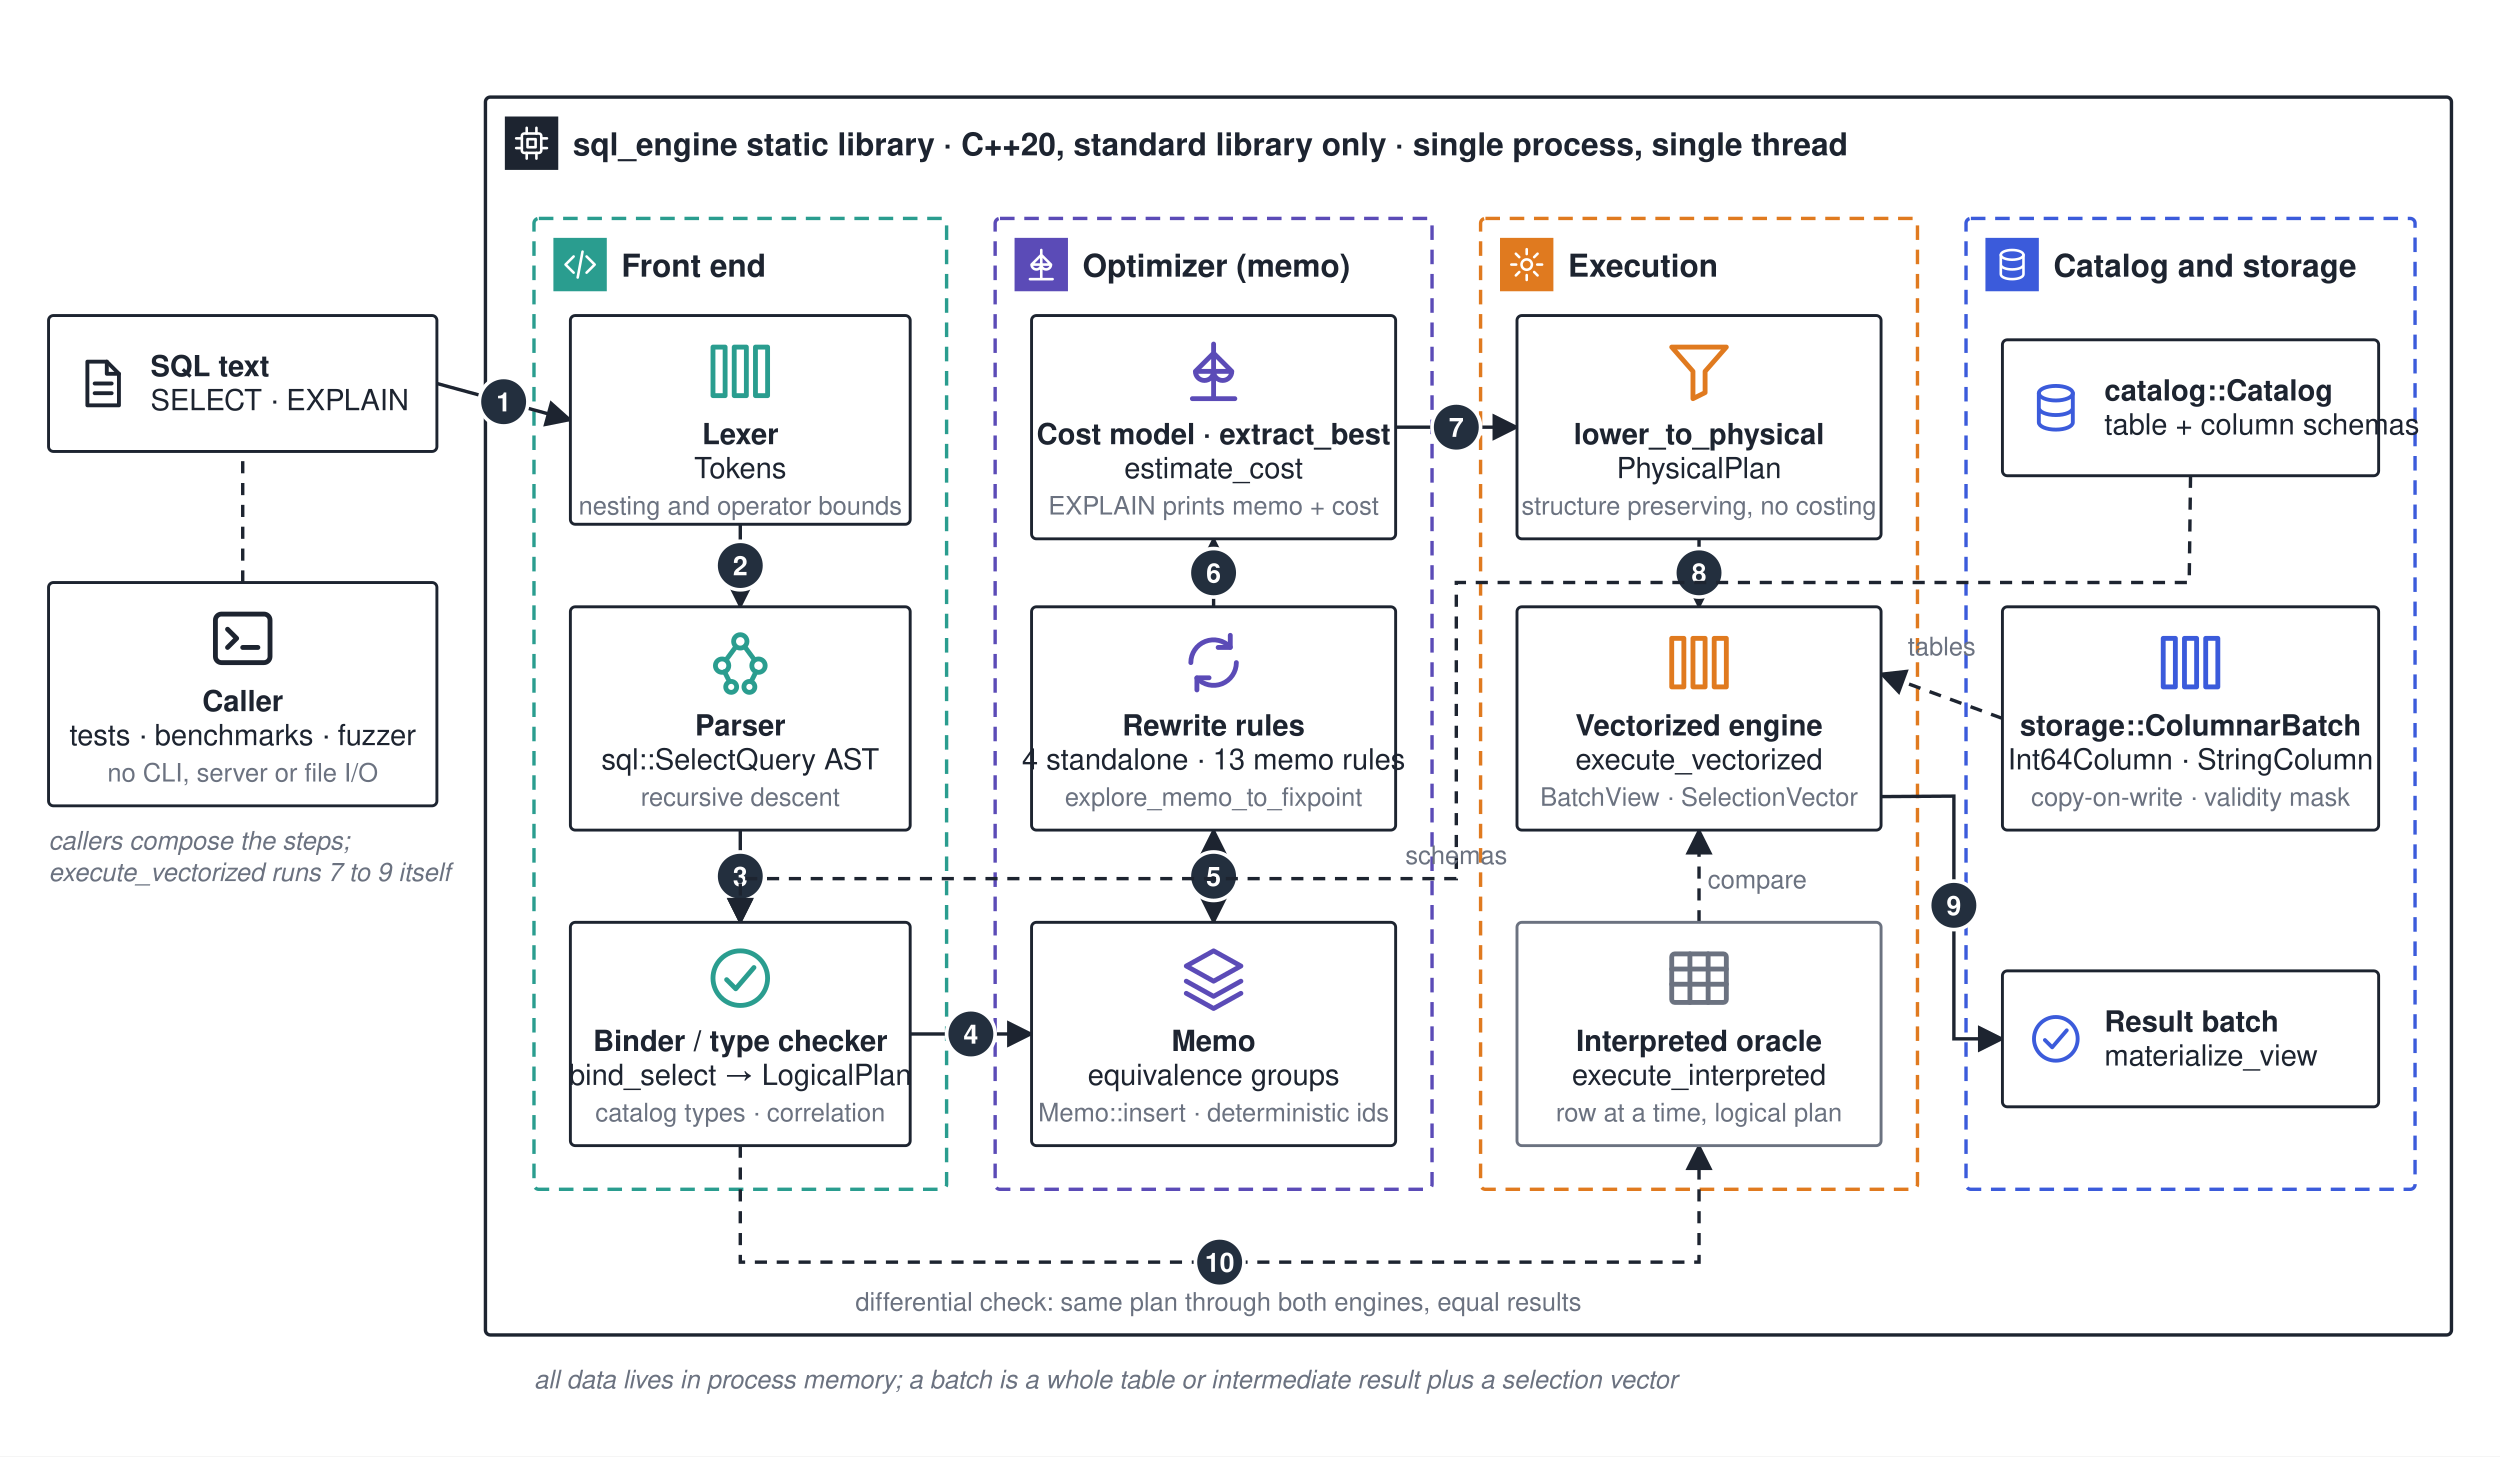
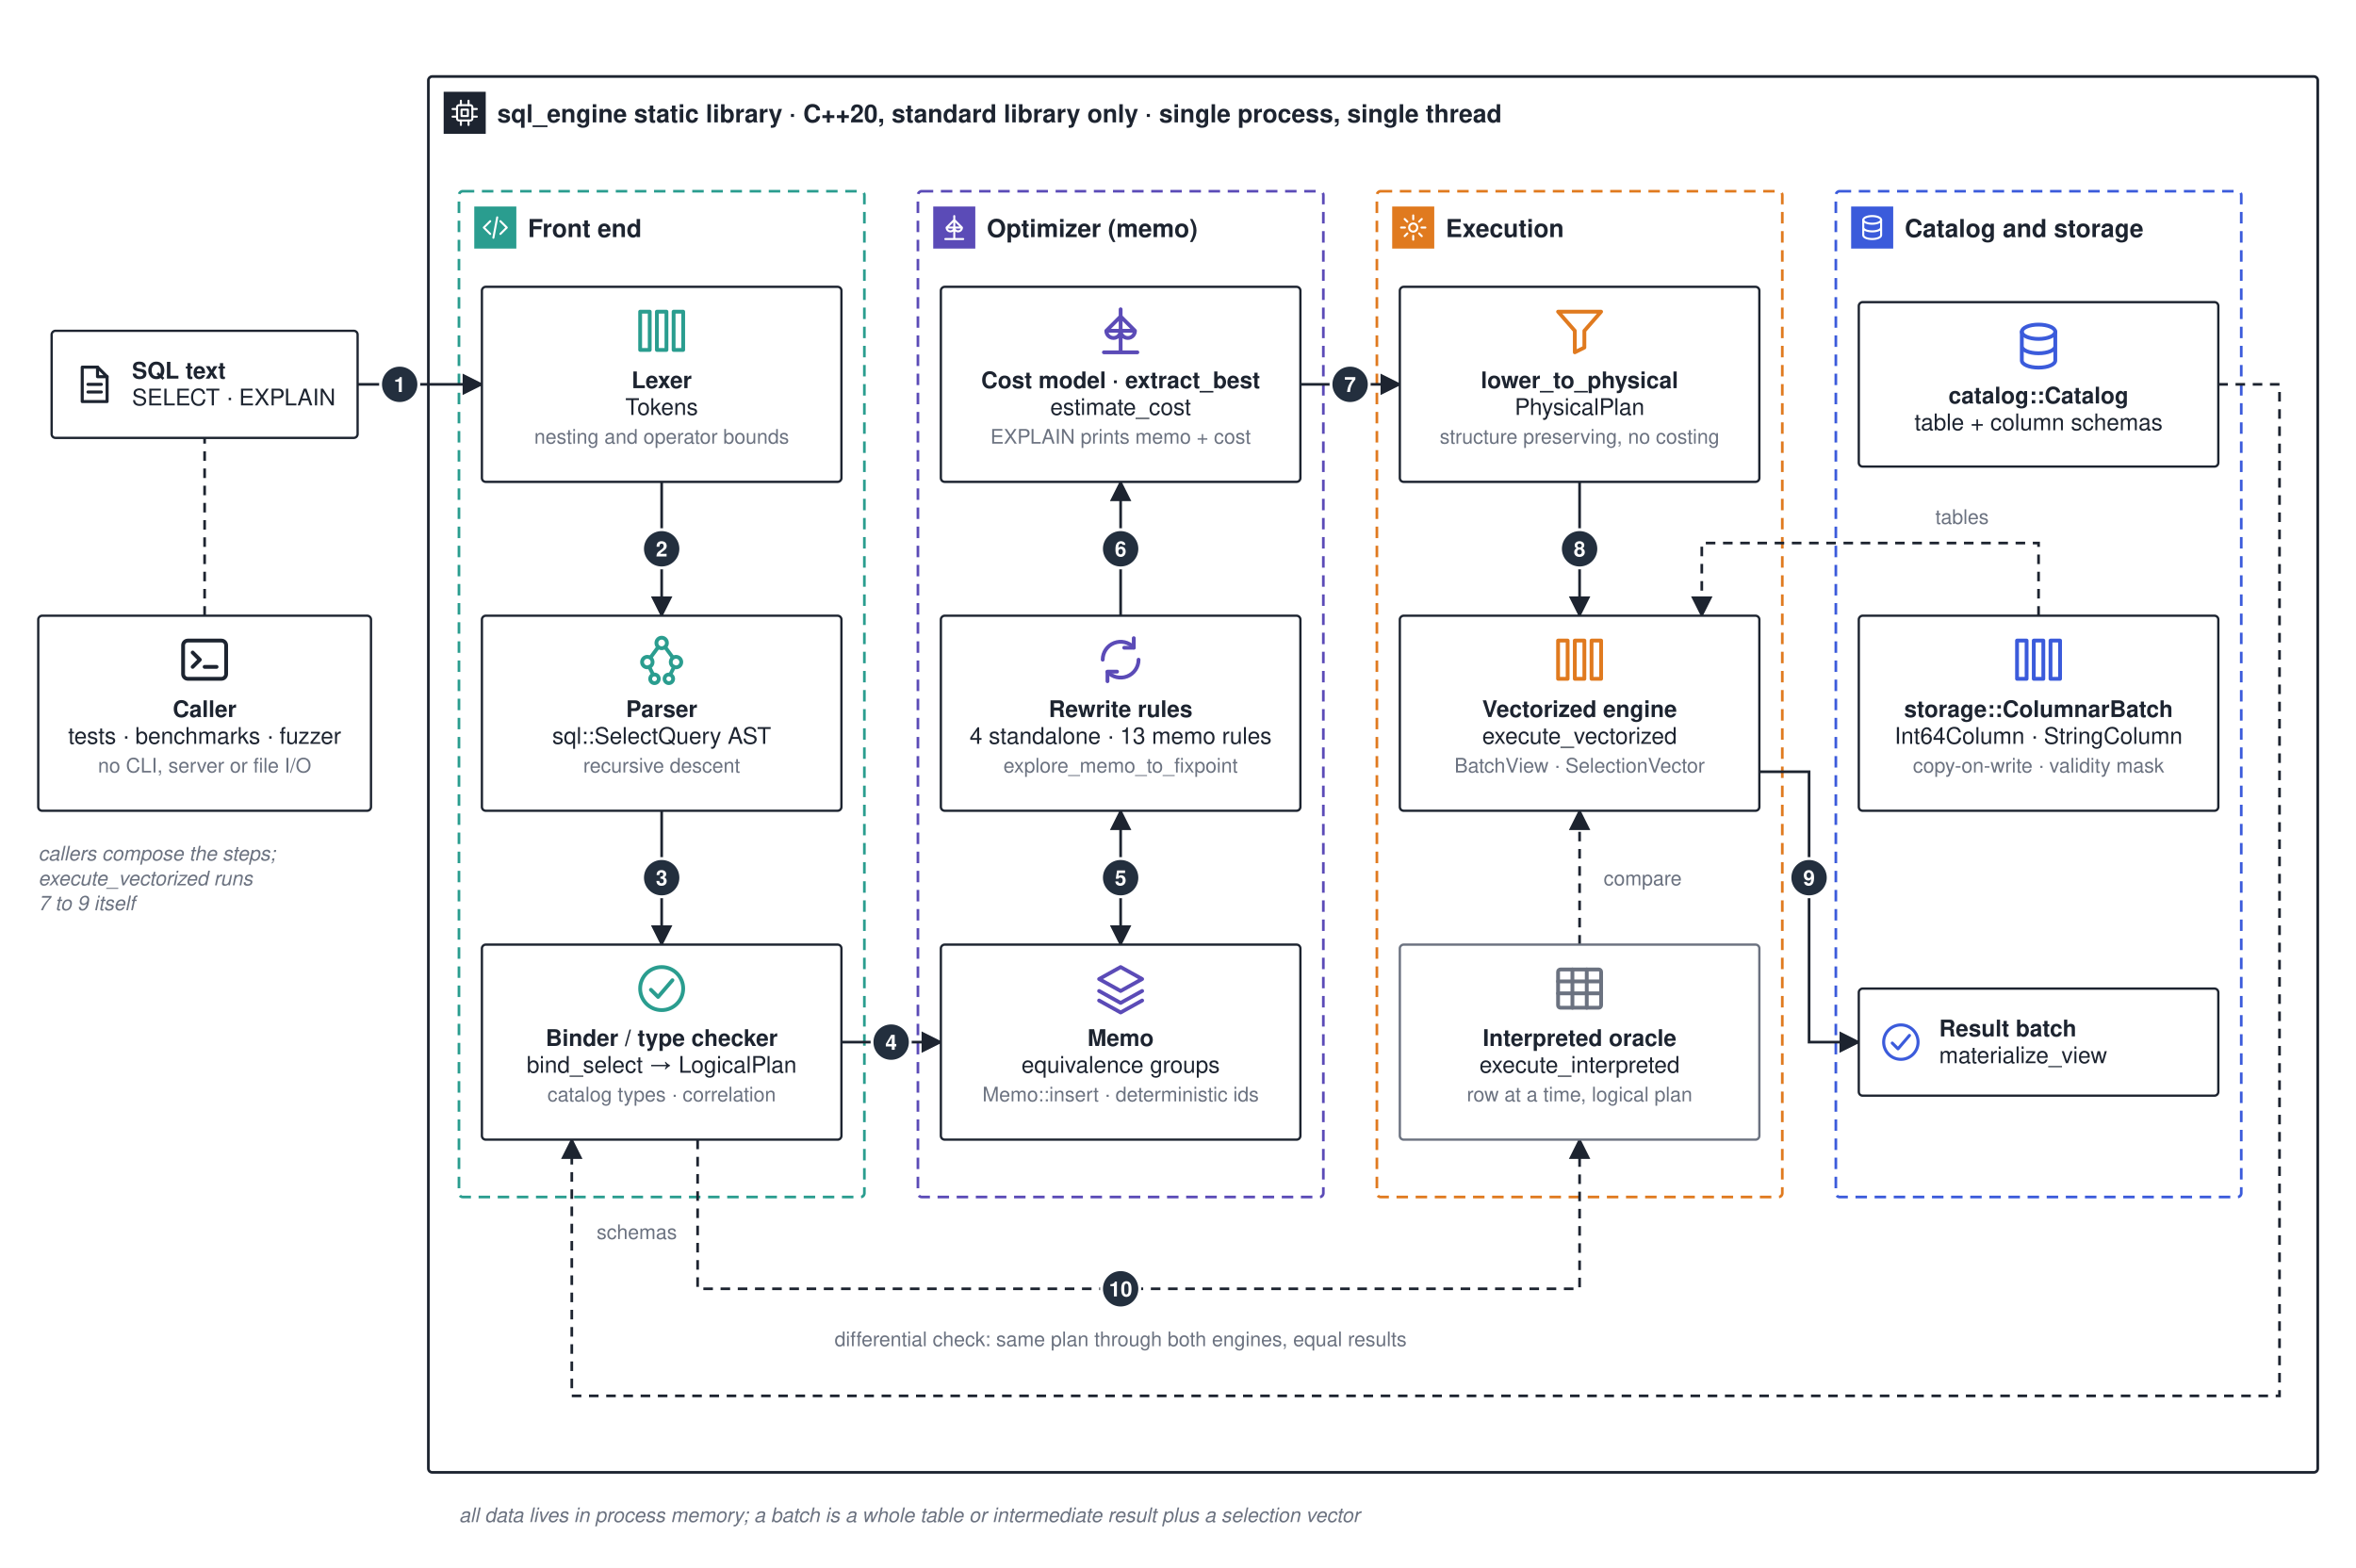
- <svg xmlns="http://www.w3.org/2000/svg" width="1030" height="600" viewBox="0 0 1030 600" font-family="Helvetica Neue, Helvetica, Arial, sans-serif" font-size="12" fill="#1d2430">
+ <svg xmlns="http://www.w3.org/2000/svg" width="1232" height="820" viewBox="0 0 1232 820" font-family="Helvetica Neue, Helvetica, Arial, Liberation Sans, sans-serif" font-size="12" fill="#1d2430">
  <defs>
    <marker id="arr" viewBox="0 0 10 10" refX="9" refY="5" markerWidth="8" markerHeight="8" orient="auto-start-reverse">
      <path d="M0 0L10 5L0 10z" fill="#1d2430" />
    </marker>
  </defs>
-   <rect width="1030" height="600" fill="#ffffff" />
-   <rect x="200" y="40" width="810" height="510" rx="2" fill="none" stroke="#1d2430" stroke-width="1.4" />
-   <rect x="208" y="48" width="22" height="22" fill="#1d2430" />
-   <g transform="translate(211.0,51.0) scale(0.667)" fill="none" stroke="#ffffff" stroke-width="1.6" stroke-linecap="round" stroke-linejoin="round">
+   <rect width="1232" height="820" fill="#ffffff" />
+   <rect data-kind="region" data-id="lib" x="224" y="40" width="988" height="730" rx="2" fill="none" stroke="#1d2430" stroke-width="1.4" />
+   <rect data-kind="region-icon" data-of="lib" x="232" y="48" width="22" height="22" fill="#1d2430" />
+   <g data-kind="region-icon-art" data-of="lib" transform="translate(235.0,51.0) scale(0.667)" fill="none" stroke="#ffffff" stroke-width="1.6" stroke-linecap="round" stroke-linejoin="round">
    <rect x="6" y="6" width="12" height="12" rx="1.5" />
    <rect x="9.5" y="9.5" width="5" height="5" />
    <path d="M9 2.5v3.5M15 2.5v3.5M9 18v3.5M15 18v3.5M2.5 9h3.5M2.5 15h3.5M18 9h3.5M18 15h3.5" />
  </g>
-   <text x="236" y="64" font-size="13" font-weight="600" fill="#1d2430">sql_engine static library · C++20, standard library only · single process, single thread</text>
-   <rect x="220" y="90" width="170" height="400" rx="2" fill="none" stroke="#2a9d8f" stroke-width="1.4" stroke-dasharray="6 4" />
-   <rect x="228" y="98" width="22" height="22" fill="#2a9d8f" />
-   <g transform="translate(231.0,101.0) scale(0.667)" fill="none" stroke="#ffffff" stroke-width="1.6" stroke-linecap="round" stroke-linejoin="round">
+   <text data-kind="region-label" data-of="lib" x="260" y="64" font-size="13" font-weight="600" fill="#1d2430">sql_engine static library · C++20, standard library only · single process, single thread</text>
+   <rect data-kind="region" data-id="front" x="240" y="100" width="212" height="526" rx="2" fill="none" stroke="#2a9d8f" stroke-width="1.4" stroke-dasharray="6 4" />
+   <rect data-kind="region-icon" data-of="front" x="248" y="108" width="22" height="22" fill="#2a9d8f" />
+   <g data-kind="region-icon-art" data-of="front" transform="translate(251.0,111.0) scale(0.667)" fill="none" stroke="#ffffff" stroke-width="1.6" stroke-linecap="round" stroke-linejoin="round">
    <path d="M8 7l-5 5 5 5M16 7l5 5-5 5M13.5 4l-3 16" />
  </g>
-   <text x="256" y="114" font-size="13" font-weight="600" fill="#1d2430">Front end</text>
-   <rect x="410" y="90" width="180" height="400" rx="2" fill="none" stroke="#5b4bb7" stroke-width="1.4" stroke-dasharray="6 4" />
-   <rect x="418" y="98" width="22" height="22" fill="#5b4bb7" />
-   <g transform="translate(421.0,101.0) scale(0.667)" fill="none" stroke="#ffffff" stroke-width="1.6" stroke-linecap="round" stroke-linejoin="round">
+   <text data-kind="region-label" data-of="front" x="276" y="124" font-size="13" font-weight="600" fill="#1d2430">Front end</text>
+   <rect data-kind="region" data-id="opt" x="480" y="100" width="212" height="526" rx="2" fill="none" stroke="#5b4bb7" stroke-width="1.4" stroke-dasharray="6 4" />
+   <rect data-kind="region-icon" data-of="opt" x="488" y="108" width="22" height="22" fill="#5b4bb7" />
+   <g data-kind="region-icon-art" data-of="opt" transform="translate(491.0,111.0) scale(0.667)" fill="none" stroke="#ffffff" stroke-width="1.6" stroke-linecap="round" stroke-linejoin="round">
    <path d="M12 3v18M5 21h14M12 6l-6 6h12zM6 12a3 3 0 0 0 6 0M12 12a3 3 0 0 0 6 0" />
  </g>
-   <text x="446" y="114" font-size="13" font-weight="600" fill="#1d2430">Optimizer (memo)</text>
-   <rect x="610" y="90" width="180" height="400" rx="2" fill="none" stroke="#e07a1f" stroke-width="1.4" stroke-dasharray="6 4" />
-   <rect x="618" y="98" width="22" height="22" fill="#e07a1f" />
-   <g transform="translate(621.0,101.0) scale(0.667)" fill="none" stroke="#ffffff" stroke-width="1.6" stroke-linecap="round" stroke-linejoin="round">
+   <text data-kind="region-label" data-of="opt" x="516" y="124" font-size="13" font-weight="600" fill="#1d2430">Optimizer (memo)</text>
+   <rect data-kind="region" data-id="exec" x="720" y="100" width="212" height="526" rx="2" fill="none" stroke="#e07a1f" stroke-width="1.4" stroke-dasharray="6 4" />
+   <rect data-kind="region-icon" data-of="exec" x="728" y="108" width="22" height="22" fill="#e07a1f" />
+   <g data-kind="region-icon-art" data-of="exec" transform="translate(731.0,111.0) scale(0.667)" fill="none" stroke="#ffffff" stroke-width="1.6" stroke-linecap="round" stroke-linejoin="round">
    <circle cx="12" cy="12" r="3.2" />
    <path d="M12 2.5v3M12 18.5v3M2.5 12h3M18.5 12h3M5.3 5.3l2.1 2.1M16.6 16.6l2.1 2.1M5.3 18.7l2.1-2.1M16.6 7.4l2.1-2.1" />
  </g>
-   <text x="646" y="114" font-size="13" font-weight="600" fill="#1d2430">Execution</text>
-   <rect x="810" y="90" width="185" height="400" rx="2" fill="none" stroke="#3b5bdb" stroke-width="1.4" stroke-dasharray="6 4" />
-   <rect x="818" y="98" width="22" height="22" fill="#3b5bdb" />
-   <g transform="translate(821.0,101.0) scale(0.667)" fill="none" stroke="#ffffff" stroke-width="1.6" stroke-linecap="round" stroke-linejoin="round">
+   <text data-kind="region-label" data-of="exec" x="756" y="124" font-size="13" font-weight="600" fill="#1d2430">Execution</text>
+   <rect data-kind="region" data-id="store" x="960" y="100" width="212" height="526" rx="2" fill="none" stroke="#3b5bdb" stroke-width="1.4" stroke-dasharray="6 4" />
+   <rect data-kind="region-icon" data-of="store" x="968" y="108" width="22" height="22" fill="#3b5bdb" />
+   <g data-kind="region-icon-art" data-of="store" transform="translate(971.0,111.0) scale(0.667)" fill="none" stroke="#ffffff" stroke-width="1.6" stroke-linecap="round" stroke-linejoin="round">
    <ellipse cx="12" cy="6" rx="7" ry="3" />
    <path d="M5 6v12c0 1.7 3.1 3 7 3s7-1.3 7-3V6M5 12c0 1.7 3.1 3 7 3s7-1.3 7-3" />
  </g>
-   <text x="846" y="114" font-size="13" font-weight="600" fill="#1d2430">Catalog and storage</text>
-   <path d="M180.0 158.0 L235.0 173.0" fill="none" stroke="#1d2430" stroke-width="1.4" marker-end="url(#arr)" />
-   <circle cx="207.5" cy="165.5" r="10" fill="#232f3e" stroke="#ffffff" stroke-width="1.5" />
-   <text x="207.5" y="169.5" text-anchor="middle" font-size="11" font-weight="700" fill="#ffffff">1</text>
-   <path d="M305.0 216.0 L305.0 250.0" fill="none" stroke="#1d2430" stroke-width="1.4" marker-end="url(#arr)" />
-   <circle cx="305.0" cy="233.0" r="10" fill="#232f3e" stroke="#ffffff" stroke-width="1.5" />
-   <text x="305.0" y="237.0" text-anchor="middle" font-size="11" font-weight="700" fill="#ffffff">2</text>
-   <path d="M305.0 342.0 L305.0 380.0" fill="none" stroke="#1d2430" stroke-width="1.4" marker-end="url(#arr)" />
-   <circle cx="305.0" cy="361.0" r="10" fill="#232f3e" stroke="#ffffff" stroke-width="1.5" />
-   <text x="305.0" y="365.0" text-anchor="middle" font-size="11" font-weight="700" fill="#ffffff">3</text>
-   <path d="M375.0 426.0 L425.0 426.0" fill="none" stroke="#1d2430" stroke-width="1.4" marker-end="url(#arr)" />
-   <circle cx="400.0" cy="426.0" r="10" fill="#232f3e" stroke="#ffffff" stroke-width="1.5" />
-   <text x="400.0" y="430.0" text-anchor="middle" font-size="11" font-weight="700" fill="#ffffff">4</text>
-   <path d="M500.0 380.0 L500.0 342.0" fill="none" stroke="#1d2430" stroke-width="1.4" marker-start="url(#arr)" marker-end="url(#arr)" />
-   <circle cx="500.0" cy="361.0" r="10" fill="#232f3e" stroke="#ffffff" stroke-width="1.5" />
-   <text x="500.0" y="365.0" text-anchor="middle" font-size="11" font-weight="700" fill="#ffffff">5</text>
-   <path d="M500.0 250.0 L500.0 222.0" fill="none" stroke="#1d2430" stroke-width="1.4" marker-end="url(#arr)" />
-   <circle cx="500.0" cy="236.0" r="10" fill="#232f3e" stroke="#ffffff" stroke-width="1.5" />
-   <text x="500.0" y="240.0" text-anchor="middle" font-size="11" font-weight="700" fill="#ffffff">6</text>
-   <path d="M575.0 176.0 L625.0 176.0" fill="none" stroke="#1d2430" stroke-width="1.4" marker-end="url(#arr)" />
-   <circle cx="600.0" cy="176.0" r="10" fill="#232f3e" stroke="#ffffff" stroke-width="1.5" />
-   <text x="600.0" y="180.0" text-anchor="middle" font-size="11" font-weight="700" fill="#ffffff">7</text>
-   <path d="M700.0 222.0 L700.0 250.0" fill="none" stroke="#1d2430" stroke-width="1.4" marker-end="url(#arr)" />
-   <circle cx="700.0" cy="236.0" r="10" fill="#232f3e" stroke="#ffffff" stroke-width="1.5" />
-   <text x="700.0" y="240.0" text-anchor="middle" font-size="11" font-weight="700" fill="#ffffff">8</text>
-   <path d="M775.0 328.2 L805.0 328.0 L805.0 428.0 L825.0 428.0" fill="none" stroke="#1d2430" stroke-width="1.4" marker-end="url(#arr)" />
-   <circle cx="805.0" cy="373.0" r="10" fill="#232f3e" stroke="#ffffff" stroke-width="1.5" />
-   <text x="805.0" y="377.0" text-anchor="middle" font-size="11" font-weight="700" fill="#ffffff">9</text>
-   <path d="M902.5 196.0 L902.0 236.0 L902.0 240.0 L600.0 240.0 L600.0 362.0 L305.0 362.0 L305.0 380.0" fill="none" stroke="#1d2430" stroke-width="1.4" stroke-dasharray="5 4" marker-end="url(#arr)" />
-   <text x="600.0" y="356.0" font-size="10.5" fill="#6b7280" text-anchor="middle">schemas</text>
-   <path d="M825.0 296.0 L775.0 277.6" fill="none" stroke="#1d2430" stroke-width="1.4" stroke-dasharray="5 4" marker-end="url(#arr)" />
-   <text x="800.0" y="270.0" font-size="10.5" fill="#6b7280" text-anchor="middle">tables</text>
-   <path d="M305.0 472.0 L305.0 520.0 L700.0 520.0 L700.0 472.0" fill="none" stroke="#1d2430" stroke-width="1.4" stroke-dasharray="5 4" marker-end="url(#arr)" />
-   <circle cx="502.5" cy="520.0" r="10" fill="#232f3e" stroke="#ffffff" stroke-width="1.5" />
-   <text x="502.5" y="524.0" text-anchor="middle" font-size="11" font-weight="700" fill="#ffffff">10</text>
-   <text x="502.0" y="540.0" font-size="10.5" fill="#6b7280" text-anchor="middle">differential check: same plan through both engines, equal results</text>
-   <path d="M700.0 380.0 L700.0 342.0" fill="none" stroke="#1d2430" stroke-width="1.4" stroke-dasharray="5 4" marker-end="url(#arr)" />
-   <text x="724.0" y="366.0" font-size="10.5" fill="#6b7280" text-anchor="middle">compare</text>
-   <path d="M100.0 240.0 L100.0 186.0" fill="none" stroke="#1d2430" stroke-width="1.4" stroke-dasharray="5 4" />
-   <rect x="20" y="130" width="160" height="56" rx="2" fill="#ffffff" stroke="#1d2430" stroke-width="1.2" />
-   <g transform="translate(30.0,146.0) scale(1.000)" fill="none" stroke="#1d2430" stroke-width="1.6" stroke-linecap="round" stroke-linejoin="round">
+   <text data-kind="region-label" data-of="store" x="996" y="124" font-size="13" font-weight="600" fill="#1d2430">Catalog and storage</text>
+   <path data-kind="edge" data-edge="0" data-from="sql" data-to="lexer" data-n="1" d="M187.0 201.0 L252.0 201.0" fill="none" stroke="#1d2430" stroke-width="1.4" marker-end="url(#arr)" />
+   <circle data-kind="badge" data-n="1" data-edge="0" cx="209.0" cy="201.0" r="10" fill="#232f3e" stroke="#ffffff" stroke-width="1.5" />
+   <text data-kind="badge-text" data-n="1" data-edge="0" x="209.0" y="205.0" text-anchor="middle" font-size="11" font-weight="700" fill="#ffffff">1</text>
+   <path data-kind="edge" data-edge="1" data-from="lexer" data-to="parser" data-n="2" d="M346.0 252.0 L346.0 322.0" fill="none" stroke="#1d2430" stroke-width="1.4" marker-end="url(#arr)" />
+   <circle data-kind="badge" data-n="2" data-edge="1" cx="346.0" cy="287.0" r="10" fill="#232f3e" stroke="#ffffff" stroke-width="1.5" />
+   <text data-kind="badge-text" data-n="2" data-edge="1" x="346.0" y="291.0" text-anchor="middle" font-size="11" font-weight="700" fill="#ffffff">2</text>
+   <path data-kind="edge" data-edge="2" data-from="parser" data-to="binder" data-n="3" d="M346.0 424.0 L346.0 494.0" fill="none" stroke="#1d2430" stroke-width="1.4" marker-end="url(#arr)" />
+   <circle data-kind="badge" data-n="3" data-edge="2" cx="346.0" cy="459.0" r="10" fill="#232f3e" stroke="#ffffff" stroke-width="1.5" />
+   <text data-kind="badge-text" data-n="3" data-edge="2" x="346.0" y="463.0" text-anchor="middle" font-size="11" font-weight="700" fill="#ffffff">3</text>
+   <path data-kind="edge" data-edge="3" data-from="binder" data-to="memo" data-n="4" d="M440.0 545.0 L492.0 545.0" fill="none" stroke="#1d2430" stroke-width="1.4" marker-end="url(#arr)" />
+   <circle data-kind="badge" data-n="4" data-edge="3" cx="466.0" cy="545.0" r="10" fill="#232f3e" stroke="#ffffff" stroke-width="1.5" />
+   <text data-kind="badge-text" data-n="4" data-edge="3" x="466.0" y="549.0" text-anchor="middle" font-size="11" font-weight="700" fill="#ffffff">4</text>
+   <path data-kind="edge" data-edge="4" data-from="memo" data-to="rules" data-n="5" d="M586.0 494.0 L586.0 424.0" fill="none" stroke="#1d2430" stroke-width="1.4" marker-start="url(#arr)" marker-end="url(#arr)" />
+   <circle data-kind="badge" data-n="5" data-edge="4" cx="586.0" cy="459.0" r="10" fill="#232f3e" stroke="#ffffff" stroke-width="1.5" />
+   <text data-kind="badge-text" data-n="5" data-edge="4" x="586.0" y="463.0" text-anchor="middle" font-size="11" font-weight="700" fill="#ffffff">5</text>
+   <path data-kind="edge" data-edge="5" data-from="rules" data-to="cost" data-n="6" d="M586.0 322.0 L586.0 252.0" fill="none" stroke="#1d2430" stroke-width="1.4" marker-end="url(#arr)" />
+   <circle data-kind="badge" data-n="6" data-edge="5" cx="586.0" cy="287.0" r="10" fill="#232f3e" stroke="#ffffff" stroke-width="1.5" />
+   <text data-kind="badge-text" data-n="6" data-edge="5" x="586.0" y="291.0" text-anchor="middle" font-size="11" font-weight="700" fill="#ffffff">6</text>
+   <path data-kind="edge" data-edge="6" data-from="cost" data-to="physical" data-n="7" d="M680.0 201.0 L732.0 201.0" fill="none" stroke="#1d2430" stroke-width="1.4" marker-end="url(#arr)" />
+   <circle data-kind="badge" data-n="7" data-edge="6" cx="706.0" cy="201.0" r="10" fill="#232f3e" stroke="#ffffff" stroke-width="1.5" />
+   <text data-kind="badge-text" data-n="7" data-edge="6" x="706.0" y="205.0" text-anchor="middle" font-size="11" font-weight="700" fill="#ffffff">7</text>
+   <path data-kind="edge" data-edge="7" data-from="physical" data-to="vector" data-n="8" d="M826.0 252.0 L826.0 322.0" fill="none" stroke="#1d2430" stroke-width="1.4" marker-end="url(#arr)" />
+   <circle data-kind="badge" data-n="8" data-edge="7" cx="826.0" cy="287.0" r="10" fill="#232f3e" stroke="#ffffff" stroke-width="1.5" />
+   <text data-kind="badge-text" data-n="8" data-edge="7" x="826.0" y="291.0" text-anchor="middle" font-size="11" font-weight="700" fill="#ffffff">8</text>
+   <path data-kind="edge" data-edge="8" data-from="vector" data-to="result" data-n="9" d="M920.0 403.6 L946.0 403.6 L946.0 545.0 L972.0 545.0" fill="none" stroke="#1d2430" stroke-width="1.4" marker-end="url(#arr)" />
+   <circle data-kind="badge" data-n="9" data-edge="8" cx="946.0" cy="459.0" r="10" fill="#232f3e" stroke="#ffffff" stroke-width="1.5" />
+   <text data-kind="badge-text" data-n="9" data-edge="8" x="946.0" y="463.0" text-anchor="middle" font-size="11" font-weight="700" fill="#ffffff">9</text>
+   <path data-kind="edge" data-edge="9" data-from="catalog" data-to="binder" data-n="" d="M1160.0 201.0 L1192.0 201.0 L1192.0 730.0 L299.0 730.0 L299.0 596.0" fill="none" stroke="#1d2430" stroke-width="1.4" stroke-dasharray="5 4" marker-end="url(#arr)" />
+   <text data-kind="edge-label" data-edge="9" x="333.0" y="648.0" font-size="10.5" fill="#6b7280" text-anchor="middle">schemas</text>
+   <path data-kind="edge" data-edge="10" data-from="batch" data-to="vector" data-n="" d="M1066.0 322.0 L1066.0 284.0 L889.9 284.0 L889.9 322.0" fill="none" stroke="#1d2430" stroke-width="1.4" stroke-dasharray="5 4" marker-end="url(#arr)" />
+   <text data-kind="edge-label" data-edge="10" x="1026.0" y="274.0" font-size="10.5" fill="#6b7280" text-anchor="middle">tables</text>
+   <path data-kind="edge" data-edge="11" data-from="binder" data-to="oracle" data-n="10" d="M364.8 596.0 L364.8 674.0 L826.0 674.0 L826.0 596.0" fill="none" stroke="#1d2430" stroke-width="1.4" stroke-dasharray="5 4" marker-end="url(#arr)" />
+   <circle data-kind="badge" data-n="10" data-edge="11" cx="586.0" cy="674.0" r="10" fill="#232f3e" stroke="#ffffff" stroke-width="1.5" />
+   <text data-kind="badge-text" data-n="10" data-edge="11" x="586.0" y="678.0" text-anchor="middle" font-size="11" font-weight="700" fill="#ffffff">10</text>
+   <text data-kind="edge-label" data-edge="11" x="586.0" y="704.0" font-size="10.5" fill="#6b7280" text-anchor="middle">differential check: same plan through both engines, equal results</text>
+   <path data-kind="edge" data-edge="12" data-from="oracle" data-to="vector" data-n="" d="M826.0 494.0 L826.0 424.0" fill="none" stroke="#1d2430" stroke-width="1.4" stroke-dasharray="5 4" marker-end="url(#arr)" />
+   <text data-kind="edge-label" data-edge="12" x="859.0" y="463.0" font-size="10.5" fill="#6b7280" text-anchor="middle">compare</text>
+   <path data-kind="edge" data-edge="13" data-from="caller" data-to="sql" data-n="" d="M107.0 322.0 L107.0 229.0" fill="none" stroke="#1d2430" stroke-width="1.4" stroke-dasharray="5 4" />
+   <rect data-kind="node" data-id="sql" x="27" y="173" width="160" height="56" rx="2" fill="#ffffff" stroke="#1d2430" stroke-width="1.2" />
+   <g data-kind="node-icon" data-of="sql" transform="translate(37.0,189.0) scale(1.000)" fill="none" stroke="#1d2430" stroke-width="1.6" stroke-linecap="round" stroke-linejoin="round">
    <path d="M6 3h8l5 5v13H6z" />
    <path d="M14 3v5h5M9 12h7M9 16h7" />
  </g>
-   <text x="62.0" y="155.0" font-size="12" font-weight="600">SQL text</text>
-   <text x="62.0" y="169.0" font-size="12" font-weight="400">SELECT · EXPLAIN</text>
-   <rect x="20" y="240" width="160" height="92" rx="2" fill="#ffffff" stroke="#1d2430" stroke-width="1.2" />
-   <g transform="translate(85.0,248.0) scale(1.250)" fill="none" stroke="#1d2430" stroke-width="1.6" stroke-linecap="round" stroke-linejoin="round">
+   <text data-kind="node-text" data-of="sql" x="69.0" y="198.0" font-size="12" font-weight="600">SQL text</text>
+   <text data-kind="node-text" data-of="sql" x="69.0" y="212.0" font-size="12" font-weight="400">SELECT · EXPLAIN</text>
+   <rect data-kind="node" data-id="caller" x="20" y="322" width="174" height="102" rx="2" fill="#ffffff" stroke="#1d2430" stroke-width="1.2" />
+   <g data-kind="node-icon" data-of="caller" transform="translate(92.0,330.0) scale(1.250)" fill="none" stroke="#1d2430" stroke-width="1.6" stroke-linecap="round" stroke-linejoin="round">
    <rect x="3" y="4" width="18" height="16" rx="2" />
    <path d="M7 9l3 3-3 3M12 15h5" />
  </g>
-   <text x="100.0" y="293.0" text-anchor="middle" font-size="12" font-weight="600">Caller</text>
-   <text x="100.0" y="307.0" text-anchor="middle" font-size="12" font-weight="400">tests · benchmarks · fuzzer</text>
-   <text x="100.0" y="322.0" text-anchor="middle" font-size="10.5" fill="#6b7280">no CLI, server or file I/O</text>
-   <rect x="235" y="130" width="140" height="86" rx="2" fill="#ffffff" stroke="#1d2430" stroke-width="1.2" />
-   <g transform="translate(290.0,138.0) scale(1.250)" fill="none" stroke="#2a9d8f" stroke-width="1.6" stroke-linecap="round" stroke-linejoin="round">
+   <text data-kind="node-text" data-of="caller" x="107.0" y="375.0" text-anchor="middle" font-size="12" font-weight="600">Caller</text>
+   <text data-kind="node-text" data-of="caller" x="107.0" y="389.0" text-anchor="middle" font-size="12" font-weight="400">tests · benchmarks · fuzzer</text>
+   <text data-kind="node-text" data-of="caller" x="107.0" y="404.0" text-anchor="middle" font-size="10.5" fill="#6b7280">no CLI, server or file I/O</text>
+   <rect data-kind="node" data-id="lexer" x="252" y="150" width="188" height="102" rx="2" fill="#ffffff" stroke="#1d2430" stroke-width="1.2" />
+   <g data-kind="node-icon" data-of="lexer" transform="translate(331.0,158.0) scale(1.250)" fill="none" stroke="#2a9d8f" stroke-width="1.6" stroke-linecap="round" stroke-linejoin="round">
    <rect x="3" y="4" width="4" height="16" />
    <rect x="10" y="4" width="4" height="16" />
    <rect x="17" y="4" width="4" height="16" />
  </g>
-   <text x="305.0" y="183.0" text-anchor="middle" font-size="12" font-weight="600">Lexer</text>
-   <text x="305.0" y="197.0" text-anchor="middle" font-size="12" font-weight="400">Tokens</text>
-   <text x="305.0" y="212.0" text-anchor="middle" font-size="10.5" fill="#6b7280">nesting and operator bounds</text>
-   <rect x="235" y="250" width="140" height="92" rx="2" fill="#ffffff" stroke="#1d2430" stroke-width="1.2" />
-   <g transform="translate(290.0,258.0) scale(1.250)" fill="none" stroke="#2a9d8f" stroke-width="1.6" stroke-linecap="round" stroke-linejoin="round">
+   <text data-kind="node-text" data-of="lexer" x="346.0" y="203.0" text-anchor="middle" font-size="12" font-weight="600">Lexer</text>
+   <text data-kind="node-text" data-of="lexer" x="346.0" y="217.0" text-anchor="middle" font-size="12" font-weight="400">Tokens</text>
+   <text data-kind="node-text" data-of="lexer" x="346.0" y="232.0" text-anchor="middle" font-size="10.5" fill="#6b7280">nesting and operator bounds</text>
+   <rect data-kind="node" data-id="parser" x="252" y="322" width="188" height="102" rx="2" fill="#ffffff" stroke="#1d2430" stroke-width="1.2" />
+   <g data-kind="node-icon" data-of="parser" transform="translate(331.0,330.0) scale(1.250)" fill="none" stroke="#2a9d8f" stroke-width="1.6" stroke-linecap="round" stroke-linejoin="round">
    <circle cx="12" cy="5" r="2.2" />
    <circle cx="6" cy="13" r="2.2" />
    <circle cx="18" cy="13" r="2.2" />
    <circle cx="9" cy="20" r="1.8" />
    <circle cx="15" cy="20" r="1.8" />
    <path d="M10.5 6.8 7.4 11M13.5 6.8l3.1 4.2M6.8 15l1.6 3.2M17.2 15l-1.6 3.2" />
  </g>
-   <text x="305.0" y="303.0" text-anchor="middle" font-size="12" font-weight="600">Parser</text>
-   <text x="305.0" y="317.0" text-anchor="middle" font-size="12" font-weight="400">sql::SelectQuery AST</text>
-   <text x="305.0" y="332.0" text-anchor="middle" font-size="10.5" fill="#6b7280">recursive descent</text>
-   <rect x="235" y="380" width="140" height="92" rx="2" fill="#ffffff" stroke="#1d2430" stroke-width="1.2" />
-   <g transform="translate(290.0,388.0) scale(1.250)" fill="none" stroke="#2a9d8f" stroke-width="1.6" stroke-linecap="round" stroke-linejoin="round">
+   <text data-kind="node-text" data-of="parser" x="346.0" y="375.0" text-anchor="middle" font-size="12" font-weight="600">Parser</text>
+   <text data-kind="node-text" data-of="parser" x="346.0" y="389.0" text-anchor="middle" font-size="12" font-weight="400">sql::SelectQuery AST</text>
+   <text data-kind="node-text" data-of="parser" x="346.0" y="404.0" text-anchor="middle" font-size="10.5" fill="#6b7280">recursive descent</text>
+   <rect data-kind="node" data-id="binder" x="252" y="494" width="188" height="102" rx="2" fill="#ffffff" stroke="#1d2430" stroke-width="1.2" />
+   <g data-kind="node-icon" data-of="binder" transform="translate(331.0,502.0) scale(1.250)" fill="none" stroke="#2a9d8f" stroke-width="1.6" stroke-linecap="round" stroke-linejoin="round">
    <circle cx="12" cy="12" r="9" />
    <path d="M7.5 12.5l3 3 6-7" />
  </g>
-   <text x="305.0" y="433.0" text-anchor="middle" font-size="12" font-weight="600">Binder / type checker</text>
-   <text x="305.0" y="447.0" text-anchor="middle" font-size="12" font-weight="400">bind_select → LogicalPlan</text>
-   <text x="305.0" y="462.0" text-anchor="middle" font-size="10.5" fill="#6b7280">catalog types · correlation</text>
-   <rect x="425" y="130" width="150" height="92" rx="2" fill="#ffffff" stroke="#1d2430" stroke-width="1.2" />
-   <g transform="translate(485.0,138.0) scale(1.250)" fill="none" stroke="#5b4bb7" stroke-width="1.6" stroke-linecap="round" stroke-linejoin="round">
+   <text data-kind="node-text" data-of="binder" x="346.0" y="547.0" text-anchor="middle" font-size="12" font-weight="600">Binder / type checker</text>
+   <text data-kind="node-text" data-of="binder" x="346.0" y="561.0" text-anchor="middle" font-size="12" font-weight="400">bind_select → LogicalPlan</text>
+   <text data-kind="node-text" data-of="binder" x="346.0" y="576.0" text-anchor="middle" font-size="10.5" fill="#6b7280">catalog types · correlation</text>
+   <rect data-kind="node" data-id="cost" x="492" y="150" width="188" height="102" rx="2" fill="#ffffff" stroke="#1d2430" stroke-width="1.2" />
+   <g data-kind="node-icon" data-of="cost" transform="translate(571.0,158.0) scale(1.250)" fill="none" stroke="#5b4bb7" stroke-width="1.6" stroke-linecap="round" stroke-linejoin="round">
    <path d="M12 3v18M5 21h14M12 6l-6 6h12zM6 12a3 3 0 0 0 6 0M12 12a3 3 0 0 0 6 0" />
  </g>
-   <text x="500.0" y="183.0" text-anchor="middle" font-size="12" font-weight="600">Cost model · extract_best</text>
-   <text x="500.0" y="197.0" text-anchor="middle" font-size="12" font-weight="400">estimate_cost</text>
-   <text x="500.0" y="212.0" text-anchor="middle" font-size="10.5" fill="#6b7280">EXPLAIN prints memo + cost</text>
-   <rect x="425" y="250" width="150" height="92" rx="2" fill="#ffffff" stroke="#1d2430" stroke-width="1.2" />
-   <g transform="translate(485.0,258.0) scale(1.250)" fill="none" stroke="#5b4bb7" stroke-width="1.6" stroke-linecap="round" stroke-linejoin="round">
+   <text data-kind="node-text" data-of="cost" x="586.0" y="203.0" text-anchor="middle" font-size="12" font-weight="600">Cost model · extract_best</text>
+   <text data-kind="node-text" data-of="cost" x="586.0" y="217.0" text-anchor="middle" font-size="12" font-weight="400">estimate_cost</text>
+   <text data-kind="node-text" data-of="cost" x="586.0" y="232.0" text-anchor="middle" font-size="10.5" fill="#6b7280">EXPLAIN prints memo + cost</text>
+   <rect data-kind="node" data-id="rules" x="492" y="322" width="188" height="102" rx="2" fill="#ffffff" stroke="#1d2430" stroke-width="1.2" />
+   <g data-kind="node-icon" data-of="rules" transform="translate(571.0,330.0) scale(1.250)" fill="none" stroke="#5b4bb7" stroke-width="1.6" stroke-linecap="round" stroke-linejoin="round">
    <path d="M19.5 12a7.5 7.5 0 0 1-13 5.1M4.5 12a7.5 7.5 0 0 1 13-5.1" />
    <path d="M17.5 3v4h-4M6.5 21v-4h4" />
  </g>
-   <text x="500.0" y="303.0" text-anchor="middle" font-size="12" font-weight="600">Rewrite rules</text>
-   <text x="500.0" y="317.0" text-anchor="middle" font-size="12" font-weight="400">4 standalone · 13 memo rules</text>
-   <text x="500.0" y="332.0" text-anchor="middle" font-size="10.5" fill="#6b7280">explore_memo_to_fixpoint</text>
-   <rect x="425" y="380" width="150" height="92" rx="2" fill="#ffffff" stroke="#1d2430" stroke-width="1.2" />
-   <g transform="translate(485.0,388.0) scale(1.250)" fill="none" stroke="#5b4bb7" stroke-width="1.6" stroke-linecap="round" stroke-linejoin="round">
+   <text data-kind="node-text" data-of="rules" x="586.0" y="375.0" text-anchor="middle" font-size="12" font-weight="600">Rewrite rules</text>
+   <text data-kind="node-text" data-of="rules" x="586.0" y="389.0" text-anchor="middle" font-size="12" font-weight="400">4 standalone · 13 memo rules</text>
+   <text data-kind="node-text" data-of="rules" x="586.0" y="404.0" text-anchor="middle" font-size="10.5" fill="#6b7280">explore_memo_to_fixpoint</text>
+   <rect data-kind="node" data-id="memo" x="492" y="494" width="188" height="102" rx="2" fill="#ffffff" stroke="#1d2430" stroke-width="1.2" />
+   <g data-kind="node-icon" data-of="memo" transform="translate(571.0,502.0) scale(1.250)" fill="none" stroke="#5b4bb7" stroke-width="1.6" stroke-linecap="round" stroke-linejoin="round">
    <path d="M12 3l9 5-9 5-9-5z" />
    <path d="M3 13l9 5 9-5M3 17l9 5 9-5" />
  </g>
-   <text x="500.0" y="433.0" text-anchor="middle" font-size="12" font-weight="600">Memo</text>
-   <text x="500.0" y="447.0" text-anchor="middle" font-size="12" font-weight="400">equivalence groups</text>
-   <text x="500.0" y="462.0" text-anchor="middle" font-size="10.5" fill="#6b7280">Memo::insert · deterministic ids</text>
-   <rect x="625" y="130" width="150" height="92" rx="2" fill="#ffffff" stroke="#1d2430" stroke-width="1.2" />
-   <g transform="translate(685.0,138.0) scale(1.250)" fill="none" stroke="#e07a1f" stroke-width="1.6" stroke-linecap="round" stroke-linejoin="round">
+   <text data-kind="node-text" data-of="memo" x="586.0" y="547.0" text-anchor="middle" font-size="12" font-weight="600">Memo</text>
+   <text data-kind="node-text" data-of="memo" x="586.0" y="561.0" text-anchor="middle" font-size="12" font-weight="400">equivalence groups</text>
+   <text data-kind="node-text" data-of="memo" x="586.0" y="576.0" text-anchor="middle" font-size="10.5" fill="#6b7280">Memo::insert · deterministic ids</text>
+   <rect data-kind="node" data-id="physical" x="732" y="150" width="188" height="102" rx="2" fill="#ffffff" stroke="#1d2430" stroke-width="1.2" />
+   <g data-kind="node-icon" data-of="physical" transform="translate(811.0,158.0) scale(1.250)" fill="none" stroke="#e07a1f" stroke-width="1.6" stroke-linecap="round" stroke-linejoin="round">
    <path d="M3 4h18l-7 8v7l-4 2v-9z" />
  </g>
-   <text x="700.0" y="183.0" text-anchor="middle" font-size="12" font-weight="600">lower_to_physical</text>
-   <text x="700.0" y="197.0" text-anchor="middle" font-size="12" font-weight="400">PhysicalPlan</text>
-   <text x="700.0" y="212.0" text-anchor="middle" font-size="10.5" fill="#6b7280">structure preserving, no costing</text>
-   <rect x="625" y="250" width="150" height="92" rx="2" fill="#ffffff" stroke="#1d2430" stroke-width="1.2" />
-   <g transform="translate(685.0,258.0) scale(1.250)" fill="none" stroke="#e07a1f" stroke-width="1.6" stroke-linecap="round" stroke-linejoin="round">
+   <text data-kind="node-text" data-of="physical" x="826.0" y="203.0" text-anchor="middle" font-size="12" font-weight="600">lower_to_physical</text>
+   <text data-kind="node-text" data-of="physical" x="826.0" y="217.0" text-anchor="middle" font-size="12" font-weight="400">PhysicalPlan</text>
+   <text data-kind="node-text" data-of="physical" x="826.0" y="232.0" text-anchor="middle" font-size="10.5" fill="#6b7280">structure preserving, no costing</text>
+   <rect data-kind="node" data-id="vector" x="732" y="322" width="188" height="102" rx="2" fill="#ffffff" stroke="#1d2430" stroke-width="1.2" />
+   <g data-kind="node-icon" data-of="vector" transform="translate(811.0,330.0) scale(1.250)" fill="none" stroke="#e07a1f" stroke-width="1.6" stroke-linecap="round" stroke-linejoin="round">
    <rect x="3" y="4" width="4" height="16" />
    <rect x="10" y="4" width="4" height="16" />
    <rect x="17" y="4" width="4" height="16" />
  </g>
-   <text x="700.0" y="303.0" text-anchor="middle" font-size="12" font-weight="600">Vectorized engine</text>
-   <text x="700.0" y="317.0" text-anchor="middle" font-size="12" font-weight="400">execute_vectorized</text>
-   <text x="700.0" y="332.0" text-anchor="middle" font-size="10.5" fill="#6b7280">BatchView · SelectionVector</text>
-   <rect x="625" y="380" width="150" height="92" rx="2" fill="#ffffff" stroke="#6b7280" stroke-width="1.2" />
-   <g transform="translate(685.0,388.0) scale(1.250)" fill="none" stroke="#6b7280" stroke-width="1.6" stroke-linecap="round" stroke-linejoin="round">
+   <text data-kind="node-text" data-of="vector" x="826.0" y="375.0" text-anchor="middle" font-size="12" font-weight="600">Vectorized engine</text>
+   <text data-kind="node-text" data-of="vector" x="826.0" y="389.0" text-anchor="middle" font-size="12" font-weight="400">execute_vectorized</text>
+   <text data-kind="node-text" data-of="vector" x="826.0" y="404.0" text-anchor="middle" font-size="10.5" fill="#6b7280">BatchView · SelectionVector</text>
+   <rect data-kind="node" data-id="oracle" x="732" y="494" width="188" height="102" rx="2" fill="#ffffff" stroke="#6b7280" stroke-width="1.2" />
+   <g data-kind="node-icon" data-of="oracle" transform="translate(811.0,502.0) scale(1.250)" fill="none" stroke="#6b7280" stroke-width="1.6" stroke-linecap="round" stroke-linejoin="round">
    <rect x="3" y="4" width="18" height="16" rx="1" />
    <path d="M3 9h18M3 14h18M9 4v16M15 4v16" />
  </g>
-   <text x="700.0" y="433.0" text-anchor="middle" font-size="12" font-weight="600">Interpreted oracle</text>
-   <text x="700.0" y="447.0" text-anchor="middle" font-size="12" font-weight="400">execute_interpreted</text>
-   <text x="700.0" y="462.0" text-anchor="middle" font-size="10.5" fill="#6b7280">row at a time, logical plan</text>
-   <rect x="825" y="140" width="155" height="56" rx="2" fill="#ffffff" stroke="#1d2430" stroke-width="1.2" />
-   <g transform="translate(835.0,156.0) scale(1.000)" fill="none" stroke="#3b5bdb" stroke-width="1.6" stroke-linecap="round" stroke-linejoin="round">
+   <text data-kind="node-text" data-of="oracle" x="826.0" y="547.0" text-anchor="middle" font-size="12" font-weight="600">Interpreted oracle</text>
+   <text data-kind="node-text" data-of="oracle" x="826.0" y="561.0" text-anchor="middle" font-size="12" font-weight="400">execute_interpreted</text>
+   <text data-kind="node-text" data-of="oracle" x="826.0" y="576.0" text-anchor="middle" font-size="10.5" fill="#6b7280">row at a time, logical plan</text>
+   <rect data-kind="node" data-id="catalog" x="972" y="158" width="188" height="86" rx="2" fill="#ffffff" stroke="#1d2430" stroke-width="1.2" />
+   <g data-kind="node-icon" data-of="catalog" transform="translate(1051.0,166.0) scale(1.250)" fill="none" stroke="#3b5bdb" stroke-width="1.6" stroke-linecap="round" stroke-linejoin="round">
    <ellipse cx="12" cy="6" rx="7" ry="3" />
    <path d="M5 6v12c0 1.7 3.1 3 7 3s7-1.3 7-3V6M5 12c0 1.7 3.1 3 7 3s7-1.3 7-3" />
  </g>
-   <text x="867.0" y="165.0" font-size="12" font-weight="600">catalog::Catalog</text>
-   <text x="867.0" y="179.0" font-size="12" font-weight="400">table + column schemas</text>
-   <rect x="825" y="250" width="155" height="92" rx="2" fill="#ffffff" stroke="#1d2430" stroke-width="1.2" />
-   <g transform="translate(887.5,258.0) scale(1.250)" fill="none" stroke="#3b5bdb" stroke-width="1.6" stroke-linecap="round" stroke-linejoin="round">
+   <text data-kind="node-text" data-of="catalog" x="1066.0" y="211.0" text-anchor="middle" font-size="12" font-weight="600">catalog::Catalog</text>
+   <text data-kind="node-text" data-of="catalog" x="1066.0" y="225.0" text-anchor="middle" font-size="12" font-weight="400">table + column schemas</text>
+   <rect data-kind="node" data-id="batch" x="972" y="322" width="188" height="102" rx="2" fill="#ffffff" stroke="#1d2430" stroke-width="1.2" />
+   <g data-kind="node-icon" data-of="batch" transform="translate(1051.0,330.0) scale(1.250)" fill="none" stroke="#3b5bdb" stroke-width="1.6" stroke-linecap="round" stroke-linejoin="round">
    <rect x="3" y="4" width="4" height="16" />
    <rect x="10" y="4" width="4" height="16" />
    <rect x="17" y="4" width="4" height="16" />
  </g>
-   <text x="902.5" y="303.0" text-anchor="middle" font-size="12" font-weight="600">storage::ColumnarBatch</text>
-   <text x="902.5" y="317.0" text-anchor="middle" font-size="12" font-weight="400">Int64Column · StringColumn</text>
-   <text x="902.5" y="332.0" text-anchor="middle" font-size="10.5" fill="#6b7280">copy-on-write · validity mask</text>
-   <rect x="825" y="400" width="155" height="56" rx="2" fill="#ffffff" stroke="#1d2430" stroke-width="1.2" />
-   <g transform="translate(835.0,416.0) scale(1.000)" fill="none" stroke="#3b5bdb" stroke-width="1.6" stroke-linecap="round" stroke-linejoin="round">
+   <text data-kind="node-text" data-of="batch" x="1066.0" y="375.0" text-anchor="middle" font-size="12" font-weight="600">storage::ColumnarBatch</text>
+   <text data-kind="node-text" data-of="batch" x="1066.0" y="389.0" text-anchor="middle" font-size="12" font-weight="400">Int64Column · StringColumn</text>
+   <text data-kind="node-text" data-of="batch" x="1066.0" y="404.0" text-anchor="middle" font-size="10.5" fill="#6b7280">copy-on-write · validity mask</text>
+   <rect data-kind="node" data-id="result" x="972" y="517" width="188" height="56" rx="2" fill="#ffffff" stroke="#1d2430" stroke-width="1.2" />
+   <g data-kind="node-icon" data-of="result" transform="translate(982.0,533.0) scale(1.000)" fill="none" stroke="#3b5bdb" stroke-width="1.6" stroke-linecap="round" stroke-linejoin="round">
    <circle cx="12" cy="12" r="9" />
    <path d="M7.5 12.5l3 3 6-7" />
  </g>
-   <text x="867.0" y="425.0" font-size="12" font-weight="600">Result batch</text>
-   <text x="867.0" y="439.0" font-size="12" font-weight="400">materialize_view</text>
-   <text x="20" y="350" font-size="10.5" fill="#6b7280" font-style="italic">callers compose the steps;</text>
-   <text x="20" y="363" font-size="10.5" fill="#6b7280" font-style="italic">execute_vectorized runs 7 to 9 itself</text>
-   <text x="220" y="572" font-size="10.5" fill="#6b7280" font-style="italic">all data lives in process memory; a batch is a whole table or intermediate result plus a selection vector</text>
+   <text data-kind="node-text" data-of="result" x="1014.0" y="542.0" font-size="12" font-weight="600">Result batch</text>
+   <text data-kind="node-text" data-of="result" x="1014.0" y="556.0" font-size="12" font-weight="400">materialize_view</text>
+   <text data-kind="note" data-note="0" x="20" y="450" font-size="10.5" fill="#6b7280" font-style="italic">callers compose the steps;</text>
+   <text data-kind="note" data-note="0" x="20" y="463" font-size="10.5" fill="#6b7280" font-style="italic">execute_vectorized runs</text>
+   <text data-kind="note" data-note="0" x="20" y="476" font-size="10.5" fill="#6b7280" font-style="italic">7 to 9 itself</text>
+   <text data-kind="note" data-note="1" x="240" y="796" font-size="10.5" fill="#6b7280" font-style="italic">all data lives in process memory; a batch is a whole table or intermediate result plus a selection vector</text>
</svg>
